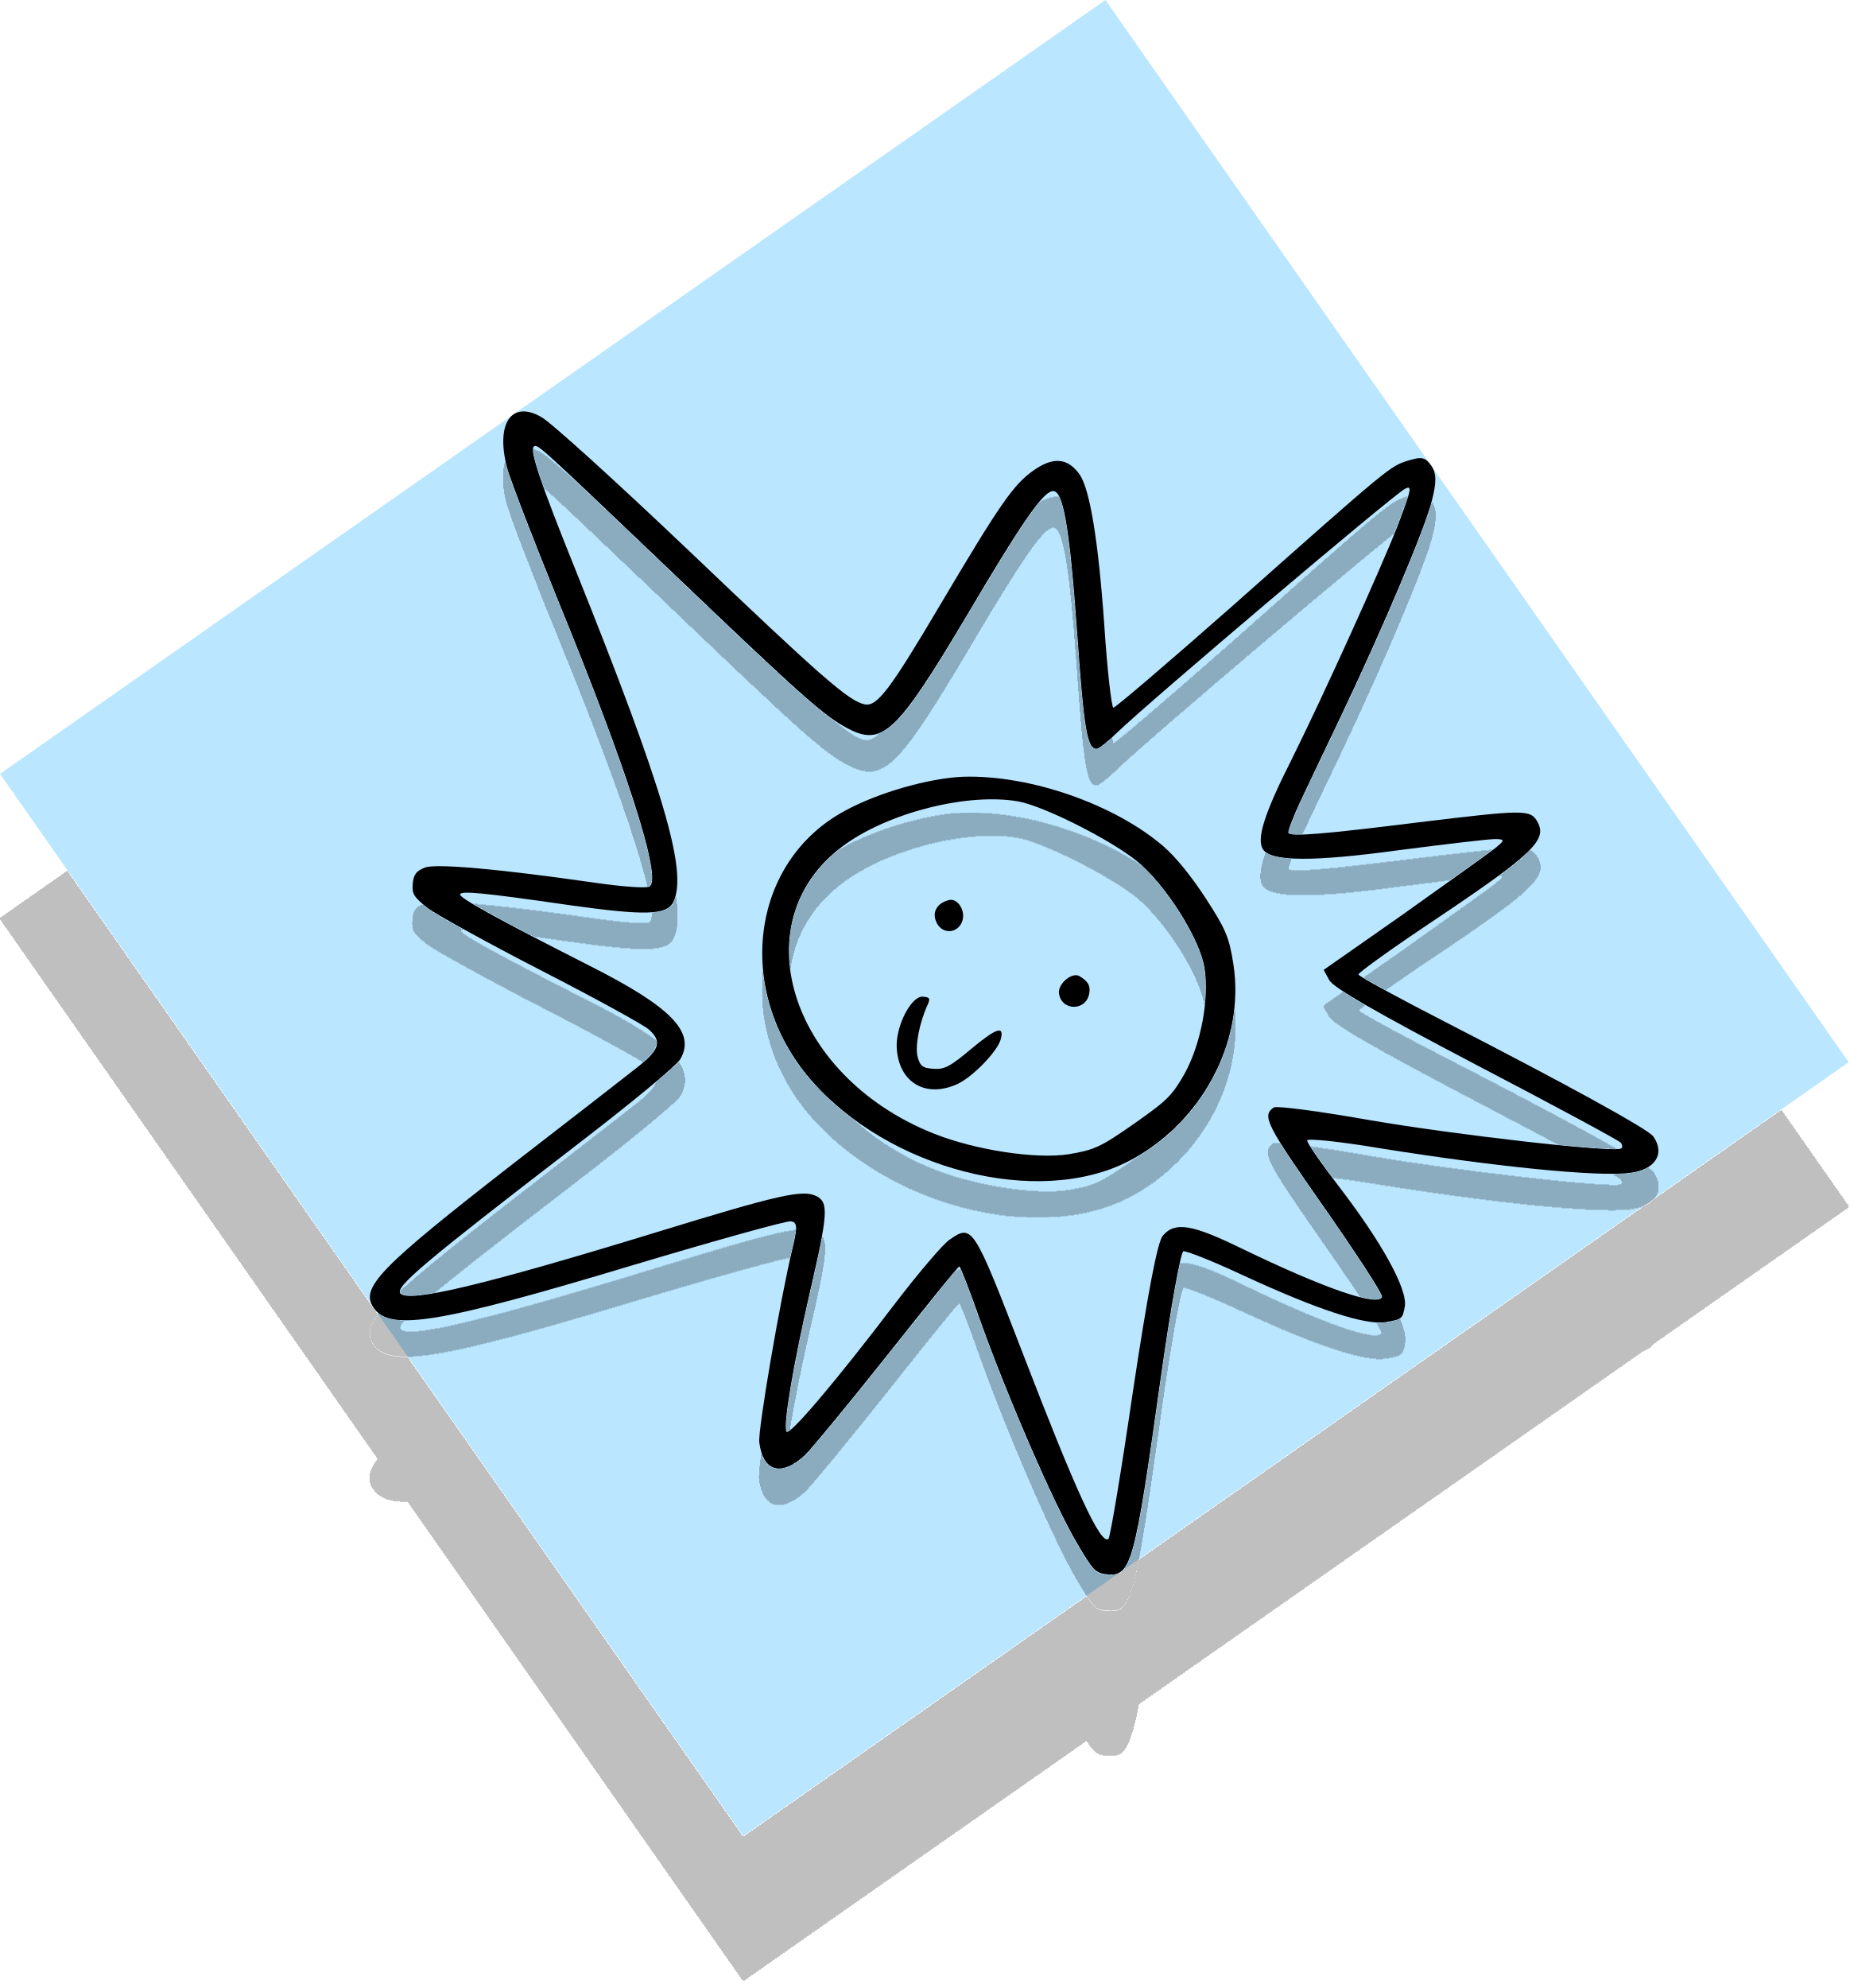
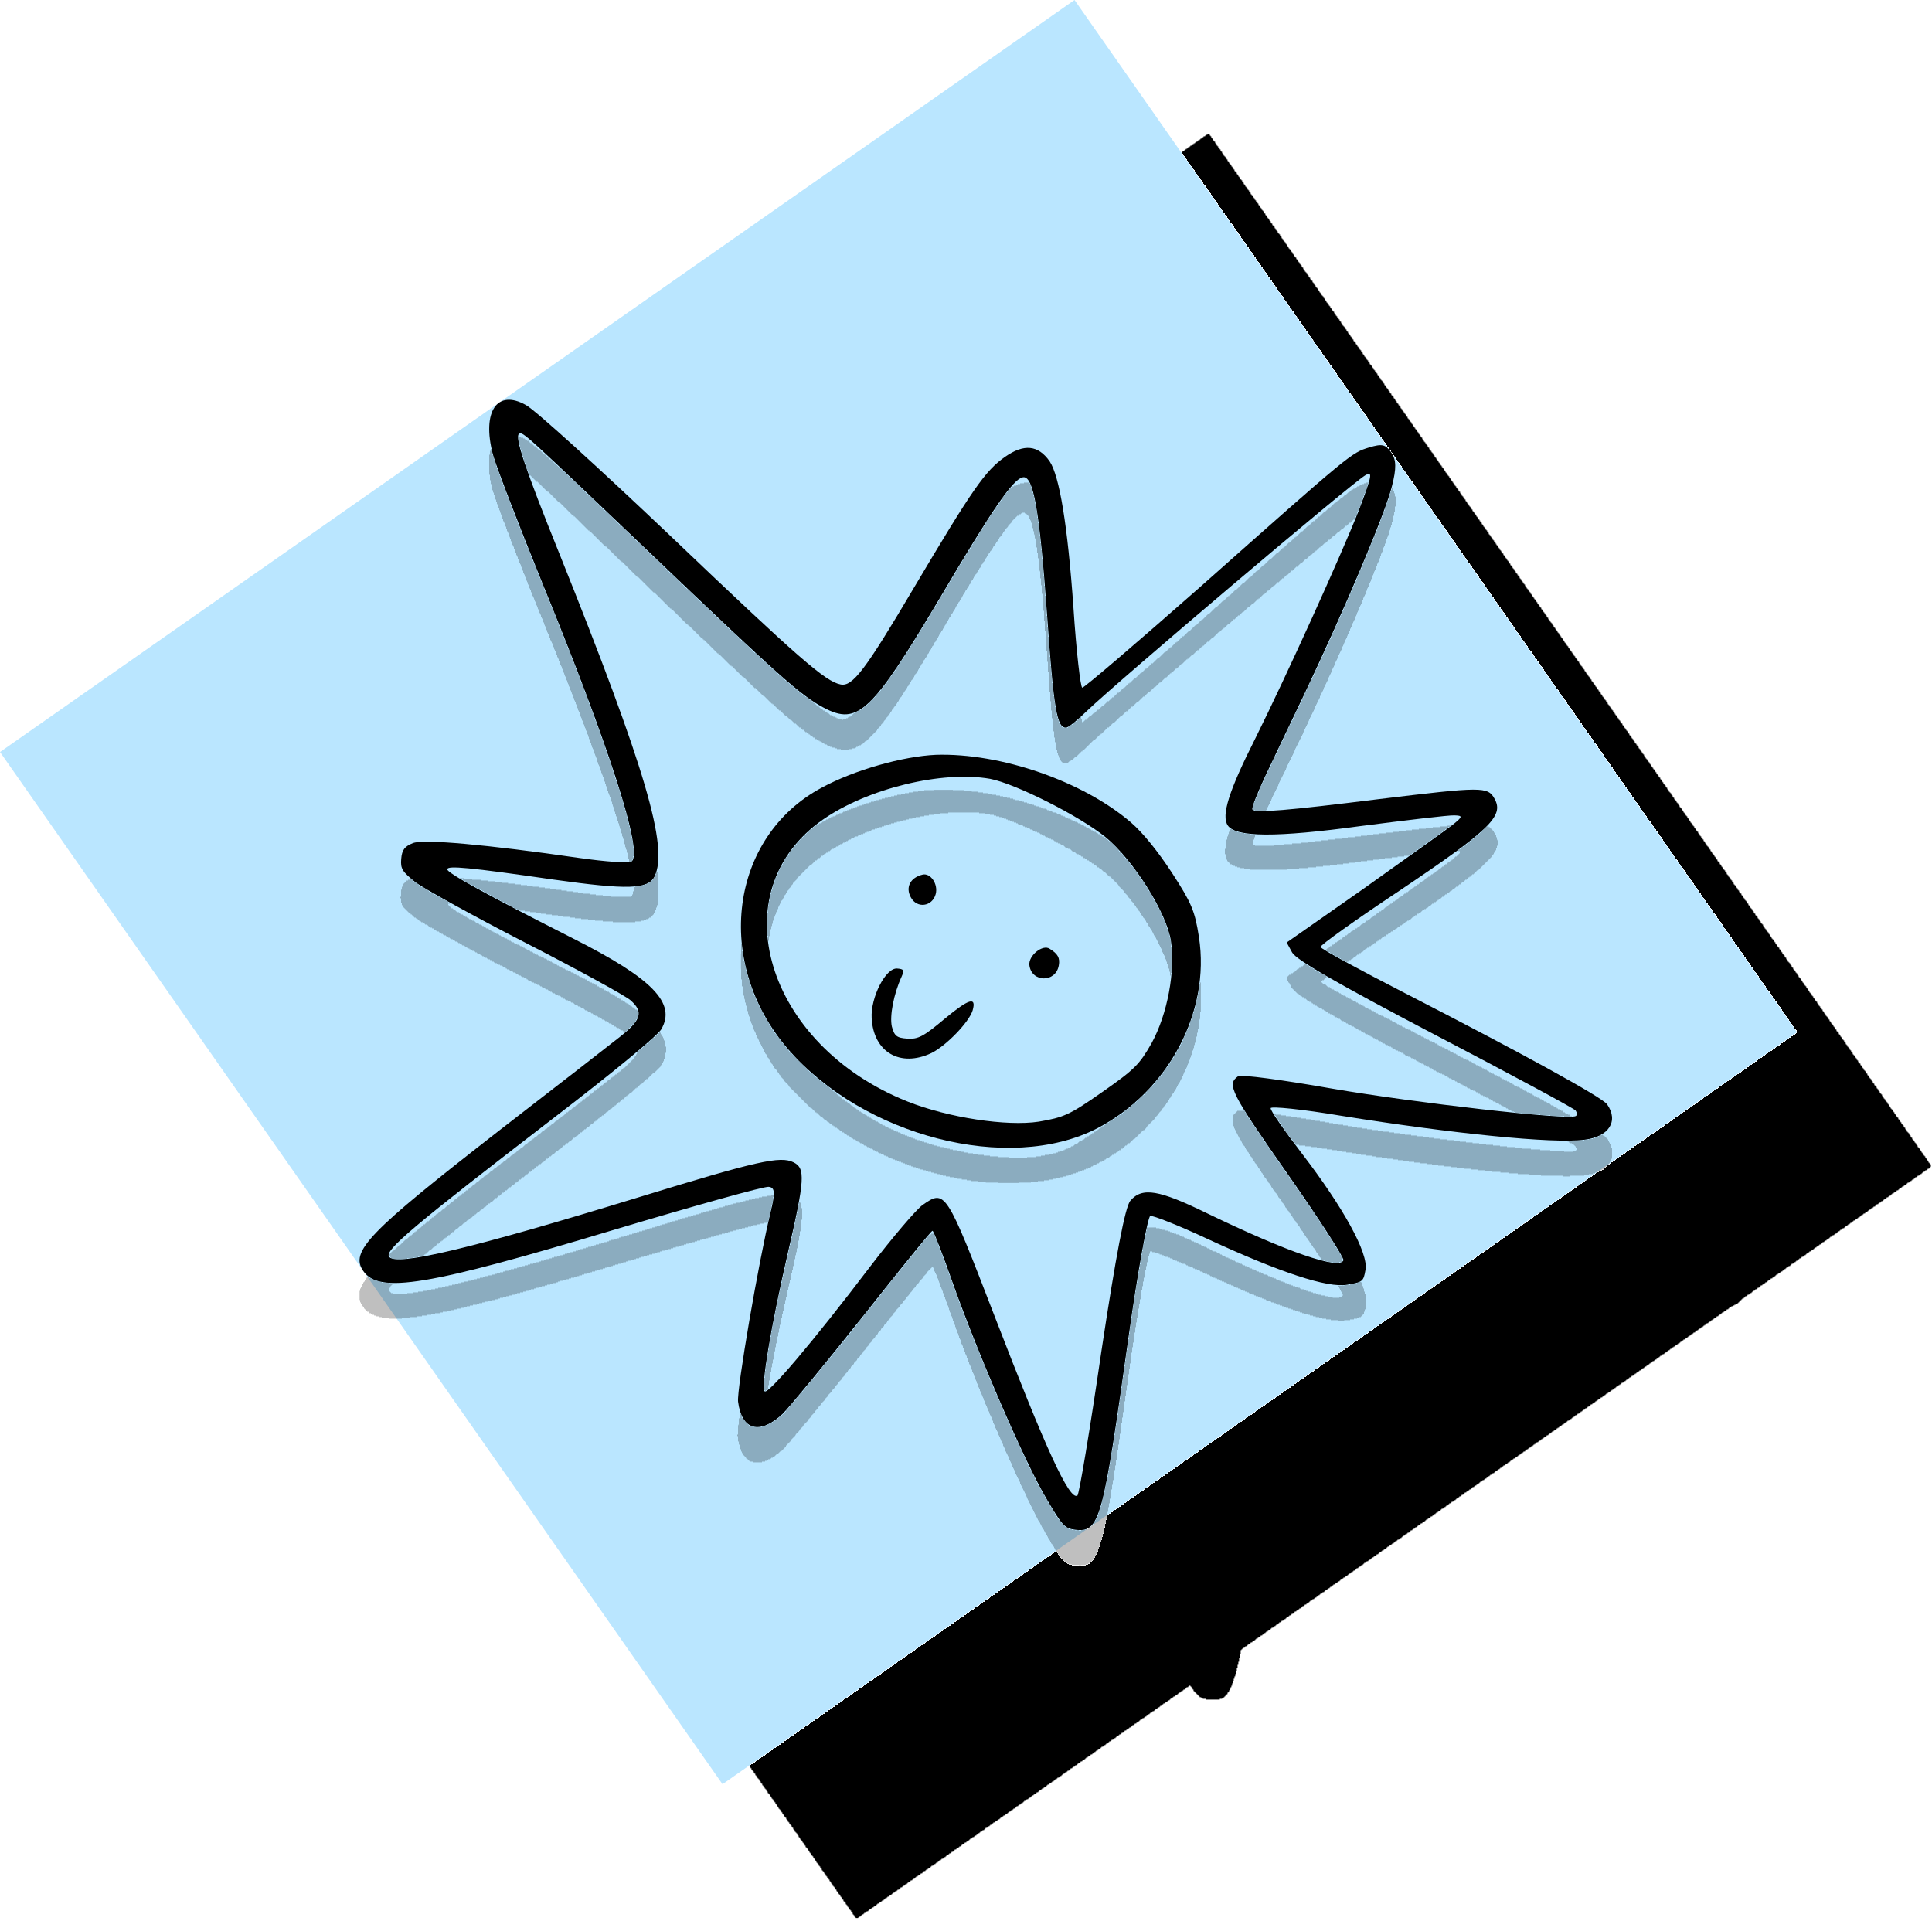
- <svg xmlns="http://www.w3.org/2000/svg" width="161" height="173" viewBox="0 0 161 173" fill="none">
+ <svg xmlns="http://www.w3.org/2000/svg" width="173" height="172" viewBox="0 0 173 172" fill="none">
  <g filter="url(#filter0_d_1_1120)">
    <rect width="112.826" height="117.442" transform="translate(96.2168) rotate(55.0113)" fill="#BAE6FF" />
    <g filter="url(#filter1_d_1_1120)">
      <path d="M122.612 40.068C120.988 40.563 121.019 40.541 107.315 52.698C101.763 57.591 97.066 61.611 96.91 61.584C96.753 61.556 96.378 58.338 96.123 54.44C95.601 47.02 94.867 42.633 93.994 41.321C92.961 39.845 91.688 39.728 89.998 40.911C88.215 42.159 87.096 43.767 81.802 52.693C77.461 60.036 76.339 61.509 75.273 61.294C73.892 61.023 71.535 58.963 59.959 47.921C53.661 41.933 47.88 36.682 47.09 36.274C44.517 34.823 43.137 36.842 44.129 40.681C44.424 41.757 46.437 46.989 48.598 52.301C54.603 66.967 57.628 76.391 56.552 77.144C56.306 77.317 54.231 77.166 51.892 76.834C43.485 75.619 37.967 75.13 36.987 75.496C36.233 75.794 35.991 76.101 35.926 76.925C35.852 77.801 36.024 78.047 37.202 79.009C37.964 79.575 42.455 82.065 47.173 84.487C51.891 86.91 56.065 89.209 56.459 89.575C57.648 90.62 57.415 91.334 55.533 92.833C54.593 93.583 49.724 97.358 44.701 101.24C32.958 110.375 31.31 112.078 32.537 113.83C33.957 115.859 38.199 115.179 55.071 110.102C62.267 107.951 68.474 106.218 68.84 106.282C69.393 106.353 69.424 106.79 69.014 108.496C67.938 112.913 65.961 124.418 66.09 125.519C66.419 128.082 68.011 128.525 70.071 126.625C70.692 126.008 73.913 122.104 77.273 117.874C80.603 113.667 83.397 110.199 83.502 110.218C83.606 110.236 84.457 112.434 85.37 115.047C87.605 121.315 91.791 131.025 93.727 134.25C95.113 136.623 95.338 136.878 96.287 136.992C98.479 137.244 98.747 136.187 101.041 119.834C101.874 113.892 102.772 108.959 102.999 108.891C103.227 108.823 105.569 109.749 108.157 110.96C114.658 113.967 118.885 115.359 120.637 115.049C122.026 114.809 122.088 114.766 122.272 113.721C122.561 112.236 120.271 108.114 116.592 103.316C115.016 101.259 113.725 99.415 113.783 99.237C113.789 99.049 116.648 99.338 120.075 99.916C130.031 101.512 139.056 102.432 141.869 102.066C144.07 101.808 144.964 100.403 143.91 98.897C143.458 98.251 136.186 94.273 125.812 88.94C121.662 86.806 118.269 84.968 118.244 84.802C118.219 84.636 121.426 82.346 125.333 79.749C133.433 74.309 134.675 73.073 133.839 71.551C133.23 70.42 132.741 70.442 123.409 71.569C115.365 72.574 112.383 72.829 112.146 72.491C112.06 72.368 112.552 71.107 113.247 69.614C113.932 68.172 115.482 64.889 116.715 62.332C120.53 54.303 124.105 45.801 124.637 43.551C125.058 41.928 125.031 41.169 124.579 40.523C124.062 39.785 123.749 39.73 122.612 40.068ZM121.668 45.721C120.103 49.701 115.205 60.503 112.408 66.125C110.047 70.8 109.327 73.044 109.951 73.935C110.683 74.98 114.316 75.002 121.798 73.979C125.96 73.447 129.759 72.987 130.239 73.017C130.989 73.042 131.001 73.125 130.061 73.875C129.498 74.314 125.923 76.862 122.133 79.561L115.216 84.402L115.705 85.297C116.074 85.954 119.618 88.008 128.52 92.678C135.303 96.219 140.962 99.266 141.091 99.45C141.22 99.635 141.236 99.853 141.113 99.939C140.529 100.348 126.481 98.73 119.239 97.479C114.85 96.704 111.112 96.206 110.866 96.378C109.821 97.109 110.181 97.819 115.344 105.197C118.163 109.224 120.385 112.661 120.296 112.86C119.951 113.743 115.304 112.141 108.105 108.661C103.789 106.552 102.274 106.284 101.22 107.526C100.752 108.036 99.907 112.521 98.621 121.023C97.603 128.01 96.632 133.82 96.478 133.927C95.771 134.422 93.635 129.734 89.09 117.94C84.71 106.578 84.645 106.486 82.617 107.906C82.063 108.293 79.924 110.799 77.892 113.457C72.767 120.204 68.722 124.959 68.463 124.59C68.141 124.129 69.011 118.894 70.517 112.344C72.092 105.563 72.123 104.626 71.059 104.088C69.869 103.501 67.88 103.931 57.026 107.268C42.244 111.798 35.463 113.43 34.839 112.539C34.43 111.955 36.994 109.794 49.557 100.13C55.072 95.904 58.862 92.748 59.204 92.188C60.587 89.846 58.445 87.636 51.295 84.03C43.629 80.144 39.993 78.155 40.048 77.841C40.082 77.497 41.991 77.672 49.583 78.77C56.183 79.693 58.024 79.641 58.602 78.503C59.896 75.903 57.788 68.768 50.098 49.602C47.043 42.031 46.072 39.138 46.472 38.859C46.81 38.622 46.874 38.714 58.428 49.725C69.77 60.565 71.704 62.28 73.748 63.368C76.803 64.985 78.027 63.854 84.153 53.566C88.845 45.611 90.689 42.946 91.559 42.75C92.521 42.489 93.081 45.578 93.765 55.128C94.352 63.557 94.65 65.226 95.471 65.155C95.658 65.162 96.476 64.498 97.291 63.699C100.113 60.991 120.927 43.354 122.252 42.564C122.94 42.174 122.876 42.539 121.668 45.721Z" fill="black" />
    </g>
    <g filter="url(#filter2_d_1_1120)">
      <path d="M101.296 73.673C97.017 69.981 89.631 67.411 83.806 67.595C80.874 67.724 76.509 68.947 73.588 70.533C65.35 74.925 63.877 86.17 70.538 93.919C77.315 101.77 90.33 105.119 98.242 101.046C104.59 97.748 108.405 90.635 107.357 83.904C106.992 81.549 106.684 80.848 104.948 78.171C103.675 76.222 102.347 74.586 101.296 73.673ZM104.846 84.242C105.261 86.928 104.547 90.817 103.118 93.42C102.027 95.329 101.63 95.744 98.71 97.788C95.759 99.853 95.264 100.062 93.014 100.446C90.161 100.886 84.886 100.089 81.262 98.641C68.552 93.569 64.452 79.859 73.674 73.404C77.671 70.607 84.369 68.988 88.653 69.744C90.922 70.172 96.661 73.071 98.994 74.964C101.487 77.021 104.456 81.721 104.846 84.242Z" fill="black" />
    </g>
    <path d="M93.995 84.966C93.371 84.533 92.083 85.572 92.175 86.423C92.356 87.991 94.533 88.025 94.809 86.457C94.929 85.778 94.724 85.418 93.995 84.966Z" fill="black" />
    <path d="M82.613 78.323C81.515 78.588 81.066 79.451 81.555 80.346C82.099 81.385 83.479 81.197 83.787 80.066C84.026 79.166 83.317 78.151 82.613 78.323Z" fill="black" />
    <path d="M84.622 91.206C82.691 92.832 82.218 93.072 81.259 93.01C80.3 92.948 80.088 92.776 79.86 91.928C79.651 90.975 80.023 89.02 80.727 87.474C80.995 86.874 80.93 86.782 80.346 86.733C79.313 86.632 77.948 89.327 78.053 91.178C78.216 94.224 80.61 95.617 83.401 94.304C84.729 93.65 86.773 91.532 87.093 90.484C87.45 89.226 86.767 89.429 84.622 91.206Z" fill="black" />
  </g>
  <defs>
-     <filter id="filter0_d_1_1120" x="0" y="0" width="160.912" height="172.359" filterUnits="userSpaceOnUse" color-interpolation-filters="sRGB">
+     <filter id="filter0_d_1_1120" x="0" y="0" width="172.912" height="171.777" filterUnits="userSpaceOnUse" color-interpolation-filters="sRGB">
      <feFlood flood-opacity="0" result="BackgroundImageFix" />
      <feColorMatrix in="SourceAlpha" type="matrix" values="0 0 0 0 0 0 0 0 0 0 0 0 0 0 0 0 0 0 127 0" result="hardAlpha" />
-       <feOffset dy="12.582" />
+       <feOffset dx="12" dy="12" />
      <feComposite in2="hardAlpha" operator="out" />
-       <feColorMatrix type="matrix" values="0 0 0 0 0 0 0 0 0 0 0 0 0 0 0 0 0 0 0.25 0" />
+       <feColorMatrix type="matrix" values="0 0 0 0 0 0 0 0 0 0 0 0 0 0 0 0 0 0 1 0" />
      <feBlend mode="normal" in2="BackgroundImageFix" result="effect1_dropShadow_1_1120" />
      <feBlend mode="normal" in="SourceGraphic" in2="effect1_dropShadow_1_1120" result="shape" />
    </filter>
    <filter id="filter1_d_1_1120" x="32.196" y="35.802" width="112.156" height="104.364" filterUnits="userSpaceOnUse" color-interpolation-filters="sRGB">
      <feFlood flood-opacity="0" result="BackgroundImageFix" />
      <feColorMatrix in="SourceAlpha" type="matrix" values="0 0 0 0 0 0 0 0 0 0 0 0 0 0 0 0 0 0 127 0" result="hardAlpha" />
      <feOffset dy="3.145" />
      <feComposite in2="hardAlpha" operator="out" />
      <feColorMatrix type="matrix" values="0 0 0 0 0 0 0 0 0 0 0 0 0 0 0 0 0 0 0.25 0" />
      <feBlend mode="normal" in2="BackgroundImageFix" result="effect1_dropShadow_1_1120" />
      <feBlend mode="normal" in="SourceGraphic" in2="effect1_dropShadow_1_1120" result="shape" />
    </filter>
    <filter id="filter2_d_1_1120" x="66.348" y="67.586" width="41.182" height="38.347" filterUnits="userSpaceOnUse" color-interpolation-filters="sRGB">
      <feFlood flood-opacity="0" result="BackgroundImageFix" />
      <feColorMatrix in="SourceAlpha" type="matrix" values="0 0 0 0 0 0 0 0 0 0 0 0 0 0 0 0 0 0 127 0" result="hardAlpha" />
      <feOffset dy="3.145" />
      <feComposite in2="hardAlpha" operator="out" />
      <feColorMatrix type="matrix" values="0 0 0 0 0 0 0 0 0 0 0 0 0 0 0 0 0 0 0.25 0" />
      <feBlend mode="normal" in2="BackgroundImageFix" result="effect1_dropShadow_1_1120" />
      <feBlend mode="normal" in="SourceGraphic" in2="effect1_dropShadow_1_1120" result="shape" />
    </filter>
  </defs>
</svg>
